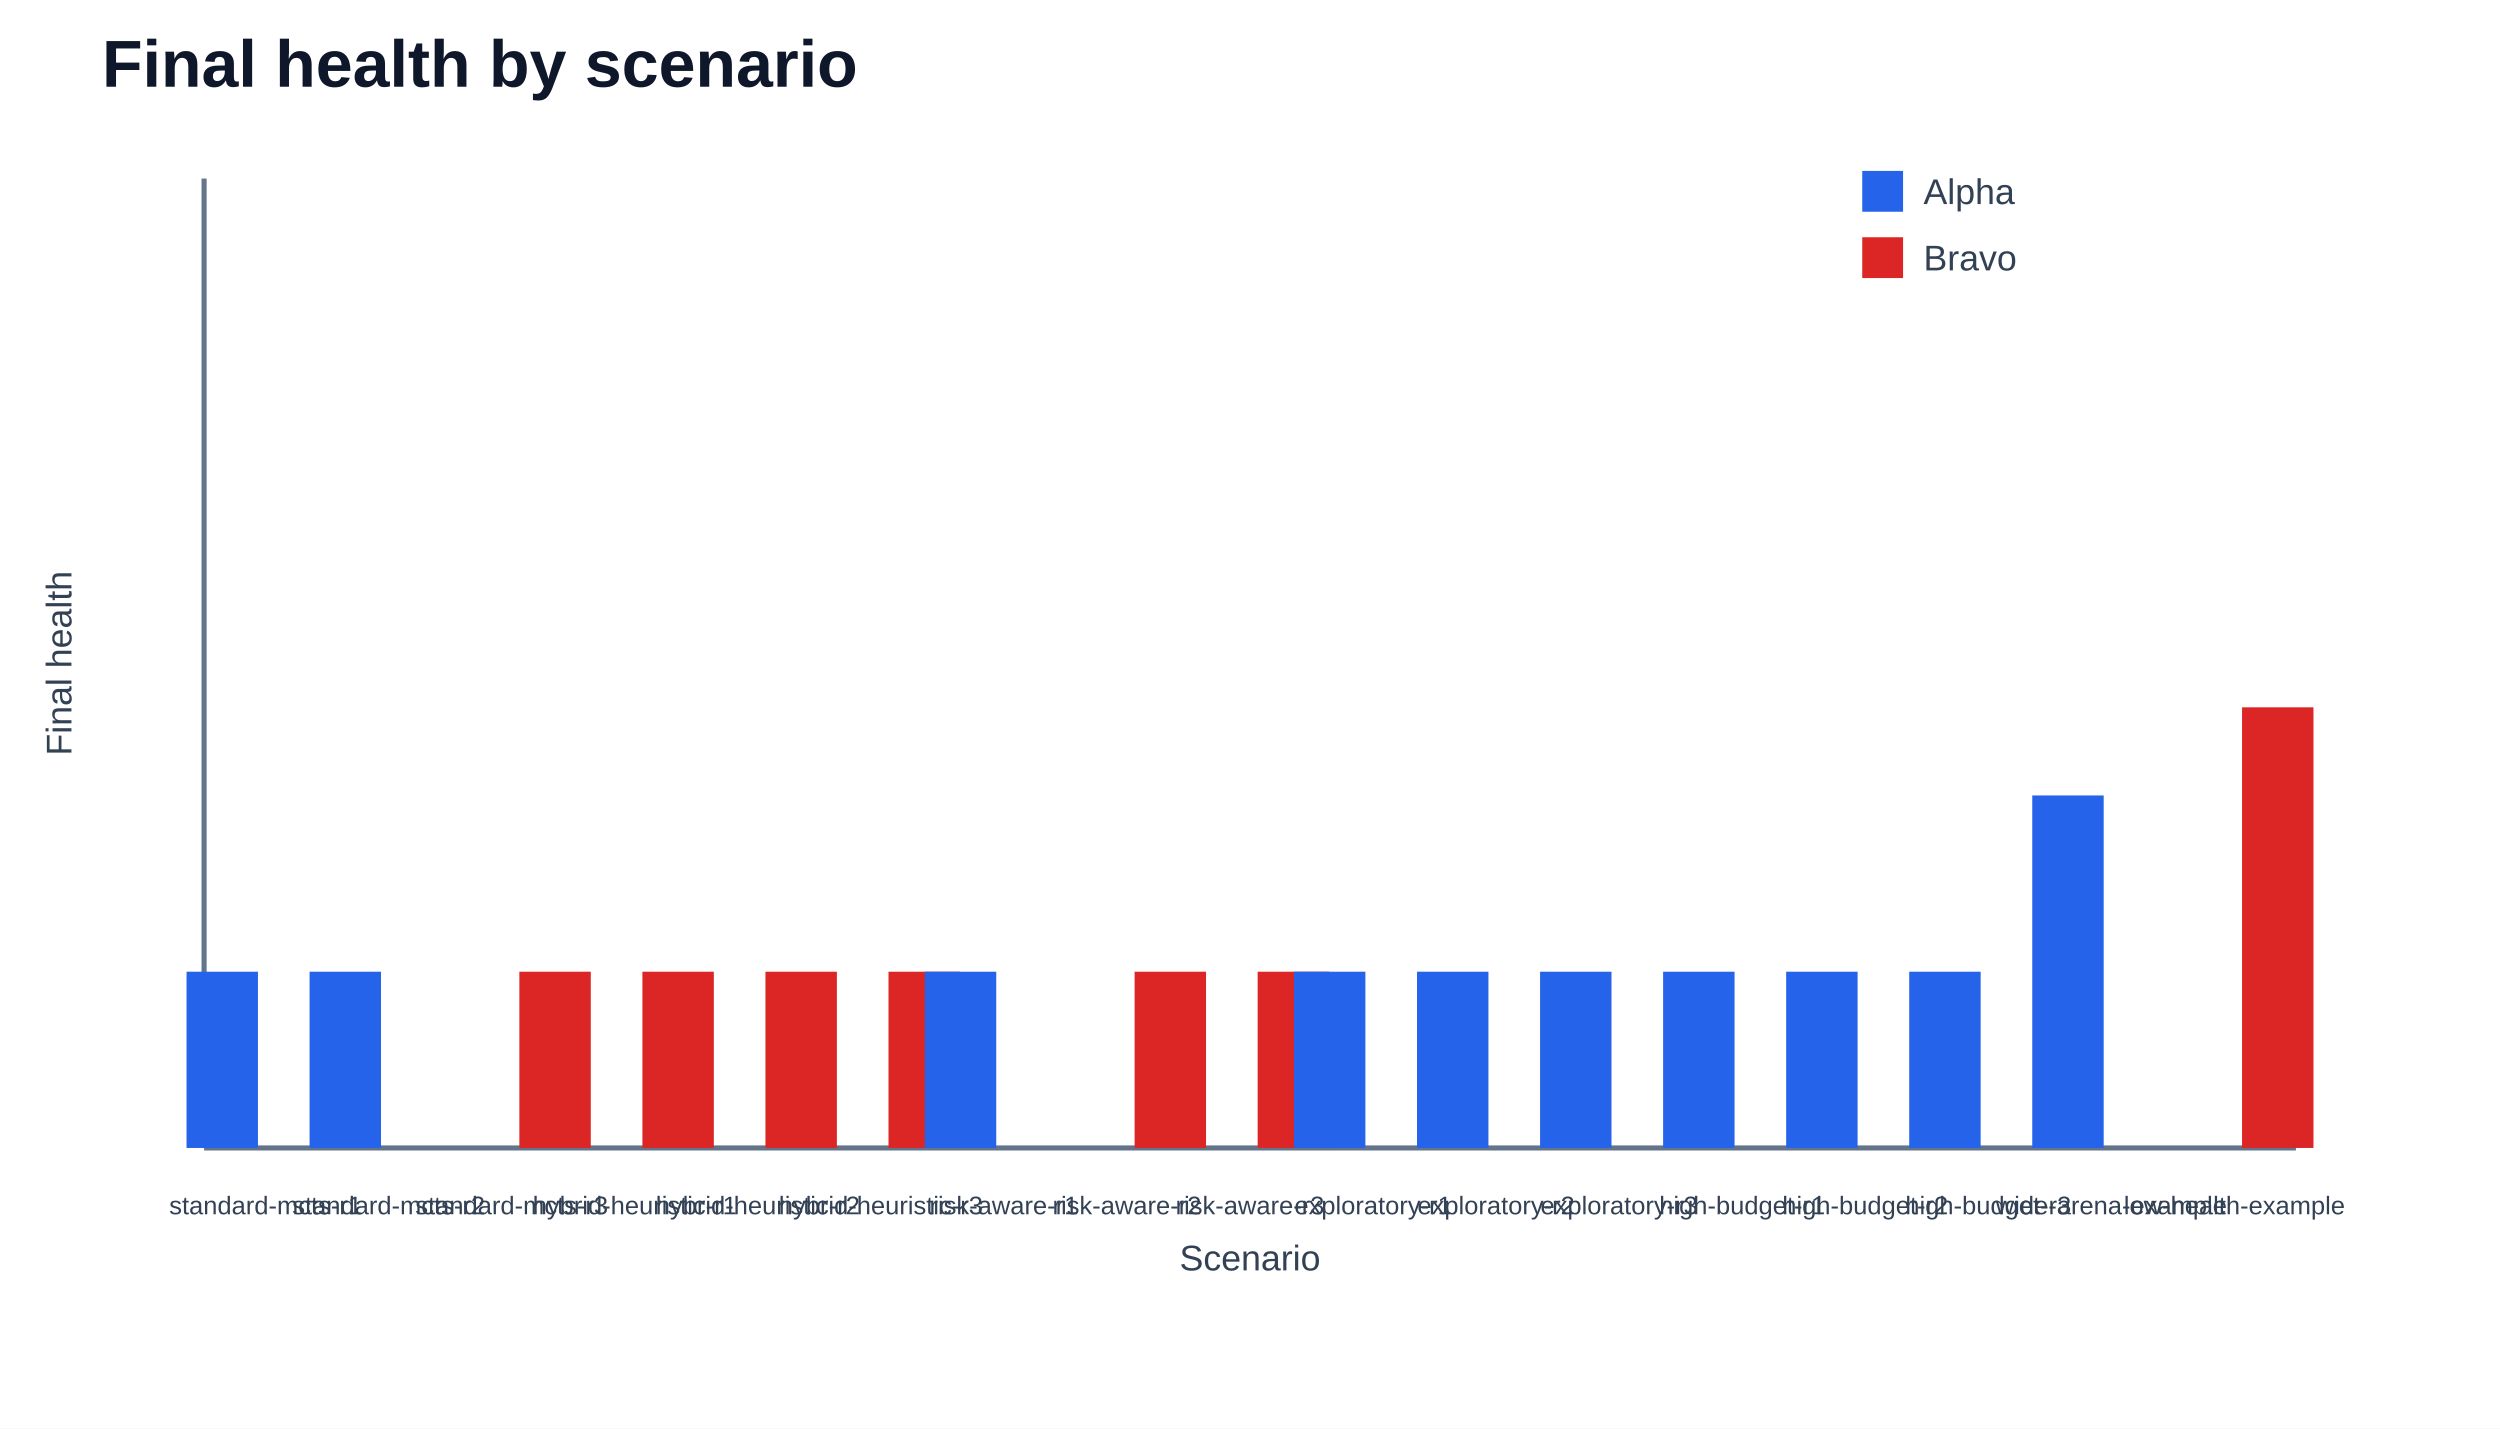
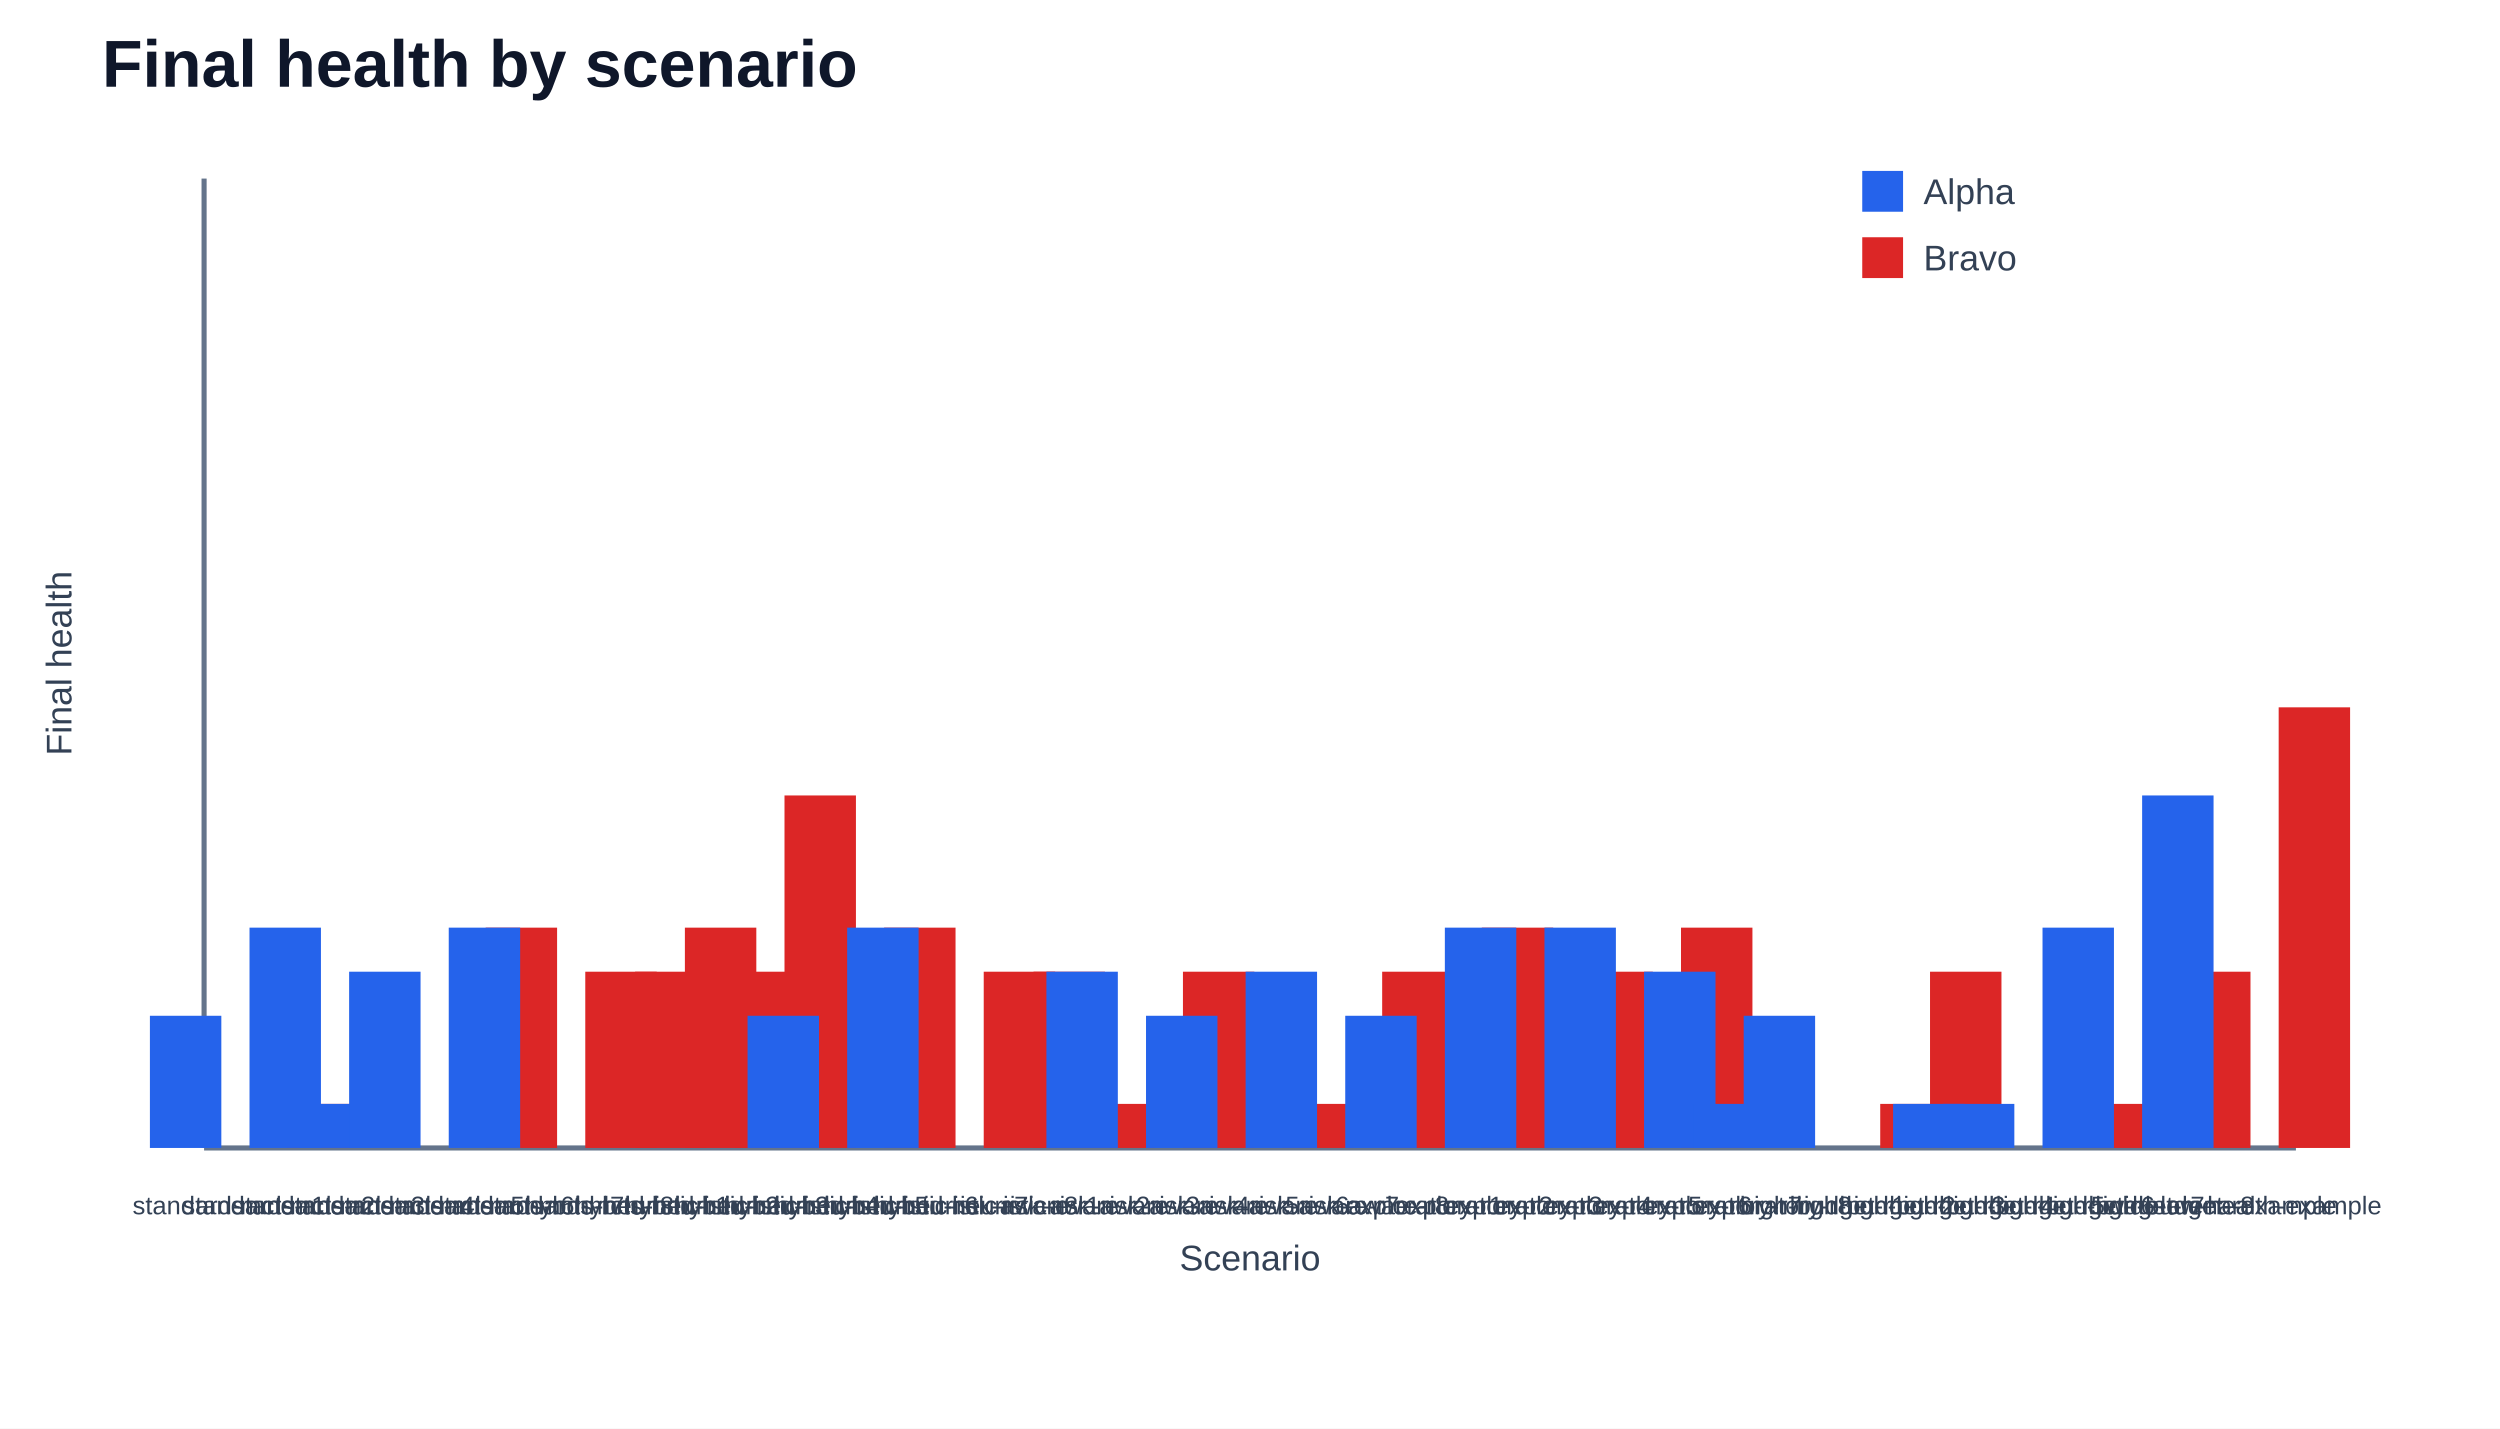
<svg xmlns="http://www.w3.org/2000/svg" width="980" height="560" viewBox="0 0 980 560" role="img" aria-label="Final health by scenario">
  <style>
    text { font-family: Arial, Helvetica, sans-serif; fill: #0f172a; }
    .title { font-size: 26px; font-weight: 700; }
    .label { font-size: 15px; }
    .small { font-size: 14px; fill: #334155; }
    .tiny { font-size: 10px; fill: #334155; }
  </style>
  <rect width="100%" height="100%" fill="#ffffff" />
  <text x="40" y="34" class="title">Final health by scenario</text>
  <line x1="80" y1="450" x2="900" y2="450" stroke="#64748b" stroke-width="2" />
  <line x1="80" y1="70" x2="80" y2="450" stroke="#64748b" stroke-width="2" />
  <text x="490" y="498" text-anchor="middle" class="small">Scenario</text>
  <text x="28" y="260" transform="rotate(-90 28 260)" text-anchor="middle" class="small">Final health</text>
-   <rect x="73.118" y="380.909" width="28" height="69.091" fill="#2563eb" />
-   <rect x="107.118" y="450" width="28" height="0" fill="#dc2626" />
-   <text x="104.118" y="476" text-anchor="middle" class="tiny">standard-mcts-r1</text>
-   <rect x="121.353" y="380.909" width="28" height="69.091" fill="#2563eb" />
-   <rect x="155.353" y="450" width="28" height="0" fill="#dc2626" />
-   <text x="152.353" y="476" text-anchor="middle" class="tiny">standard-mcts-r2</text>
-   <rect x="169.588" y="450" width="28" height="0" fill="#2563eb" />
-   <rect x="203.588" y="380.909" width="28" height="69.091" fill="#dc2626" />
-   <text x="200.588" y="476" text-anchor="middle" class="tiny">standard-mcts-r3</text>
-   <rect x="217.824" y="450" width="28" height="0" fill="#2563eb" />
-   <rect x="251.824" y="380.909" width="28" height="69.091" fill="#dc2626" />
-   <text x="248.824" y="476" text-anchor="middle" class="tiny">hybrid-heuristic-r1</text>
-   <rect x="266.059" y="450" width="28" height="0" fill="#2563eb" />
-   <rect x="300.059" y="380.909" width="28" height="69.091" fill="#dc2626" />
-   <text x="297.059" y="476" text-anchor="middle" class="tiny">hybrid-heuristic-r2</text>
-   <rect x="314.294" y="450" width="28" height="0" fill="#2563eb" />
-   <rect x="348.294" y="380.909" width="28" height="69.091" fill="#dc2626" />
-   <text x="345.294" y="476" text-anchor="middle" class="tiny">hybrid-heuristic-r3</text>
-   <rect x="362.529" y="380.909" width="28" height="69.091" fill="#2563eb" />
-   <rect x="396.529" y="450" width="28" height="0" fill="#dc2626" />
-   <text x="393.529" y="476" text-anchor="middle" class="tiny">risk-aware-r1</text>
-   <rect x="410.765" y="450" width="28" height="0" fill="#2563eb" />
-   <rect x="444.765" y="380.909" width="28" height="69.091" fill="#dc2626" />
-   <text x="441.765" y="476" text-anchor="middle" class="tiny">risk-aware-r2</text>
-   <rect x="459" y="450" width="28" height="0" fill="#2563eb" />
-   <rect x="493" y="380.909" width="28" height="69.091" fill="#dc2626" />
-   <text x="490" y="476" text-anchor="middle" class="tiny">risk-aware-r3</text>
-   <rect x="507.235" y="380.909" width="28" height="69.091" fill="#2563eb" />
-   <rect x="541.235" y="450" width="28" height="0" fill="#dc2626" />
-   <text x="538.235" y="476" text-anchor="middle" class="tiny">exploratory-r1</text>
-   <rect x="555.471" y="380.909" width="28" height="69.091" fill="#2563eb" />
-   <rect x="589.471" y="450" width="28" height="0" fill="#dc2626" />
-   <text x="586.471" y="476" text-anchor="middle" class="tiny">exploratory-r2</text>
-   <rect x="603.706" y="380.909" width="28" height="69.091" fill="#2563eb" />
-   <rect x="637.706" y="450" width="28" height="0" fill="#dc2626" />
-   <text x="634.706" y="476" text-anchor="middle" class="tiny">exploratory-r3</text>
-   <rect x="651.941" y="380.909" width="28" height="69.091" fill="#2563eb" />
-   <rect x="685.941" y="450" width="28" height="0" fill="#dc2626" />
-   <text x="682.941" y="476" text-anchor="middle" class="tiny">high-budget-r1</text>
-   <rect x="700.176" y="380.909" width="28" height="69.091" fill="#2563eb" />
-   <rect x="734.176" y="450" width="28" height="0" fill="#dc2626" />
-   <text x="731.176" y="476" text-anchor="middle" class="tiny">high-budget-r2</text>
-   <rect x="748.412" y="380.909" width="28" height="69.091" fill="#2563eb" />
-   <rect x="782.412" y="450" width="28" height="0" fill="#dc2626" />
-   <text x="779.412" y="476" text-anchor="middle" class="tiny">high-budget-r3</text>
-   <rect x="796.647" y="311.818" width="28" height="138.182" fill="#2563eb" />
-   <rect x="830.647" y="450" width="28" height="0" fill="#dc2626" />
-   <text x="827.647" y="476" text-anchor="middle" class="tiny">wide-arena-example</text>
-   <rect x="844.882" y="450" width="28" height="0" fill="#2563eb" />
-   <rect x="878.882" y="277.273" width="28" height="172.727" fill="#dc2626" />
-   <text x="875.882" y="476" text-anchor="middle" class="tiny">low-health-example</text>
+   <rect x="58.762" y="398.182" width="28" height="51.818" fill="#2563eb" />
+   <rect x="92.762" y="450" width="28" height="0" fill="#dc2626" />
+   <text x="89.762" y="476" text-anchor="middle" class="tiny">standard-mcts-r1</text>
+   <rect x="78.286" y="450" width="28" height="0" fill="#2563eb" />
+   <rect x="112.286" y="432.727" width="28" height="17.273" fill="#dc2626" />
+   <text x="109.286" y="476" text-anchor="middle" class="tiny">standard-mcts-r2</text>
+   <rect x="97.81" y="363.636" width="28" height="86.364" fill="#2563eb" />
+   <rect x="131.81" y="450" width="28" height="0" fill="#dc2626" />
+   <text x="128.81" y="476" text-anchor="middle" class="tiny">standard-mcts-r3</text>
+   <rect x="117.333" y="432.727" width="28" height="17.273" fill="#2563eb" />
+   <rect x="151.333" y="450" width="28" height="0" fill="#dc2626" />
+   <text x="148.333" y="476" text-anchor="middle" class="tiny">standard-mcts-r4</text>
+   <rect x="136.857" y="380.909" width="28" height="69.091" fill="#2563eb" />
+   <rect x="170.857" y="450" width="28" height="0" fill="#dc2626" />
+   <text x="167.857" y="476" text-anchor="middle" class="tiny">standard-mcts-r5</text>
+   <rect x="156.381" y="450" width="28" height="0" fill="#2563eb" />
+   <rect x="190.381" y="363.636" width="28" height="86.364" fill="#dc2626" />
+   <text x="187.381" y="476" text-anchor="middle" class="tiny">standard-mcts-r6</text>
+   <rect x="175.905" y="363.636" width="28" height="86.364" fill="#2563eb" />
+   <rect x="209.905" y="450" width="28" height="0" fill="#dc2626" />
+   <text x="206.905" y="476" text-anchor="middle" class="tiny">standard-mcts-r7</text>
+   <rect x="195.429" y="450" width="28" height="0" fill="#2563eb" />
+   <rect x="229.429" y="380.909" width="28" height="69.091" fill="#dc2626" />
+   <text x="226.429" y="476" text-anchor="middle" class="tiny">standard-mcts-r8</text>
+   <rect x="214.952" y="450" width="28" height="0" fill="#2563eb" />
+   <rect x="248.952" y="380.909" width="28" height="69.091" fill="#dc2626" />
+   <text x="245.952" y="476" text-anchor="middle" class="tiny">hybrid-heuristic-r1</text>
+   <rect x="234.476" y="450" width="28" height="0" fill="#2563eb" />
+   <rect x="268.476" y="363.636" width="28" height="86.364" fill="#dc2626" />
+   <text x="265.476" y="476" text-anchor="middle" class="tiny">hybrid-heuristic-r2</text>
+   <rect x="254" y="450" width="28" height="0" fill="#2563eb" />
+   <rect x="288" y="380.909" width="28" height="69.091" fill="#dc2626" />
+   <text x="285" y="476" text-anchor="middle" class="tiny">hybrid-heuristic-r3</text>
+   <rect x="273.524" y="450" width="28" height="0" fill="#2563eb" />
+   <rect x="307.524" y="311.818" width="28" height="138.182" fill="#dc2626" />
+   <text x="304.524" y="476" text-anchor="middle" class="tiny">hybrid-heuristic-r4</text>
+   <rect x="293.048" y="398.182" width="28" height="51.818" fill="#2563eb" />
+   <rect x="327.048" y="450" width="28" height="0" fill="#dc2626" />
+   <text x="324.048" y="476" text-anchor="middle" class="tiny">hybrid-heuristic-r5</text>
+   <rect x="312.571" y="450" width="28" height="0" fill="#2563eb" />
+   <rect x="346.571" y="363.636" width="28" height="86.364" fill="#dc2626" />
+   <text x="343.571" y="476" text-anchor="middle" class="tiny">hybrid-heuristic-r6</text>
+   <rect x="332.095" y="363.636" width="28" height="86.364" fill="#2563eb" />
+   <rect x="366.095" y="450" width="28" height="0" fill="#dc2626" />
+   <text x="363.095" y="476" text-anchor="middle" class="tiny">hybrid-heuristic-r7</text>
+   <rect x="351.619" y="450" width="28" height="0" fill="#2563eb" />
+   <rect x="385.619" y="380.909" width="28" height="69.091" fill="#dc2626" />
+   <text x="382.619" y="476" text-anchor="middle" class="tiny">hybrid-heuristic-r8</text>
+   <rect x="371.143" y="450" width="28" height="0" fill="#2563eb" />
+   <rect x="405.143" y="380.909" width="28" height="69.091" fill="#dc2626" />
+   <text x="402.143" y="476" text-anchor="middle" class="tiny">risk-aware-r1</text>
+   <rect x="390.667" y="450" width="28" height="0" fill="#2563eb" />
+   <rect x="424.667" y="432.727" width="28" height="17.273" fill="#dc2626" />
+   <text x="421.667" y="476" text-anchor="middle" class="tiny">risk-aware-r2</text>
+   <rect x="410.19" y="380.909" width="28" height="69.091" fill="#2563eb" />
+   <rect x="444.19" y="450" width="28" height="0" fill="#dc2626" />
+   <text x="441.19" y="476" text-anchor="middle" class="tiny">risk-aware-r3</text>
+   <rect x="429.714" y="450" width="28" height="0" fill="#2563eb" />
+   <rect x="463.714" y="380.909" width="28" height="69.091" fill="#dc2626" />
+   <text x="460.714" y="476" text-anchor="middle" class="tiny">risk-aware-r4</text>
+   <rect x="449.238" y="398.182" width="28" height="51.818" fill="#2563eb" />
+   <rect x="483.238" y="450" width="28" height="0" fill="#dc2626" />
+   <text x="480.238" y="476" text-anchor="middle" class="tiny">risk-aware-r5</text>
+   <rect x="468.762" y="450" width="28" height="0" fill="#2563eb" />
+   <rect x="502.762" y="432.727" width="28" height="17.273" fill="#dc2626" />
+   <text x="499.762" y="476" text-anchor="middle" class="tiny">risk-aware-r6</text>
+   <rect x="488.286" y="380.909" width="28" height="69.091" fill="#2563eb" />
+   <rect x="522.286" y="450" width="28" height="0" fill="#dc2626" />
+   <text x="519.286" y="476" text-anchor="middle" class="tiny">risk-aware-r7</text>
+   <rect x="507.81" y="450" width="28" height="0" fill="#2563eb" />
+   <rect x="541.81" y="380.909" width="28" height="69.091" fill="#dc2626" />
+   <text x="538.81" y="476" text-anchor="middle" class="tiny">risk-aware-r8</text>
+   <rect x="527.333" y="398.182" width="28" height="51.818" fill="#2563eb" />
+   <rect x="561.333" y="450" width="28" height="0" fill="#dc2626" />
+   <text x="558.333" y="476" text-anchor="middle" class="tiny">exploratory-r1</text>
+   <rect x="546.857" y="450" width="28" height="0" fill="#2563eb" />
+   <rect x="580.857" y="363.636" width="28" height="86.364" fill="#dc2626" />
+   <text x="577.857" y="476" text-anchor="middle" class="tiny">exploratory-r2</text>
+   <rect x="566.381" y="363.636" width="28" height="86.364" fill="#2563eb" />
+   <rect x="600.381" y="450" width="28" height="0" fill="#dc2626" />
+   <text x="597.381" y="476" text-anchor="middle" class="tiny">exploratory-r3</text>
+   <rect x="585.905" y="450" width="28" height="0" fill="#2563eb" />
+   <rect x="619.905" y="380.909" width="28" height="69.091" fill="#dc2626" />
+   <text x="616.905" y="476" text-anchor="middle" class="tiny">exploratory-r4</text>
+   <rect x="605.429" y="363.636" width="28" height="86.364" fill="#2563eb" />
+   <rect x="639.429" y="450" width="28" height="0" fill="#dc2626" />
+   <text x="636.429" y="476" text-anchor="middle" class="tiny">exploratory-r5</text>
+   <rect x="624.952" y="450" width="28" height="0" fill="#2563eb" />
+   <rect x="658.952" y="363.636" width="28" height="86.364" fill="#dc2626" />
+   <text x="655.952" y="476" text-anchor="middle" class="tiny">exploratory-r6</text>
+   <rect x="644.476" y="380.909" width="28" height="69.091" fill="#2563eb" />
+   <rect x="678.476" y="450" width="28" height="0" fill="#dc2626" />
+   <text x="675.476" y="476" text-anchor="middle" class="tiny">exploratory-r7</text>
+   <rect x="664" y="432.727" width="28" height="17.273" fill="#2563eb" />
+   <rect x="698" y="450" width="28" height="0" fill="#dc2626" />
+   <text x="695" y="476" text-anchor="middle" class="tiny">exploratory-r8</text>
+   <rect x="683.524" y="398.182" width="28" height="51.818" fill="#2563eb" />
+   <rect x="717.524" y="450" width="28" height="0" fill="#dc2626" />
+   <text x="714.524" y="476" text-anchor="middle" class="tiny">high-budget-r1</text>
+   <rect x="703.048" y="450" width="28" height="0" fill="#2563eb" />
+   <rect x="737.048" y="432.727" width="28" height="17.273" fill="#dc2626" />
+   <text x="734.048" y="476" text-anchor="middle" class="tiny">high-budget-r2</text>
+   <rect x="722.571" y="450" width="28" height="0" fill="#2563eb" />
+   <rect x="756.571" y="380.909" width="28" height="69.091" fill="#dc2626" />
+   <text x="753.571" y="476" text-anchor="middle" class="tiny">high-budget-r3</text>
+   <rect x="742.095" y="432.727" width="28" height="17.273" fill="#2563eb" />
+   <rect x="776.095" y="450" width="28" height="0" fill="#dc2626" />
+   <text x="773.095" y="476" text-anchor="middle" class="tiny">high-budget-r4</text>
+   <rect x="761.619" y="432.727" width="28" height="17.273" fill="#2563eb" />
+   <rect x="795.619" y="450" width="28" height="0" fill="#dc2626" />
+   <text x="792.619" y="476" text-anchor="middle" class="tiny">high-budget-r5</text>
+   <rect x="781.143" y="450" width="28" height="0" fill="#2563eb" />
+   <rect x="815.143" y="432.727" width="28" height="17.273" fill="#dc2626" />
+   <text x="812.143" y="476" text-anchor="middle" class="tiny">high-budget-r6</text>
+   <rect x="800.667" y="363.636" width="28" height="86.364" fill="#2563eb" />
+   <rect x="834.667" y="450" width="28" height="0" fill="#dc2626" />
+   <text x="831.667" y="476" text-anchor="middle" class="tiny">high-budget-r7</text>
+   <rect x="820.19" y="450" width="28" height="0" fill="#2563eb" />
+   <rect x="854.19" y="380.909" width="28" height="69.091" fill="#dc2626" />
+   <text x="851.19" y="476" text-anchor="middle" class="tiny">high-budget-r8</text>
+   <rect x="839.714" y="311.818" width="28" height="138.182" fill="#2563eb" />
+   <rect x="873.714" y="450" width="28" height="0" fill="#dc2626" />
+   <text x="870.714" y="476" text-anchor="middle" class="tiny">wide-arena-example</text>
+   <rect x="859.238" y="450" width="28" height="0" fill="#2563eb" />
+   <rect x="893.238" y="277.273" width="28" height="172.727" fill="#dc2626" />
+   <text x="890.238" y="476" text-anchor="middle" class="tiny">low-health-example</text>
  <rect x="730" y="67" width="16" height="16" fill="#2563eb" />
  <text x="754" y="80" class="small">Alpha</text>
  <rect x="730" y="93" width="16" height="16" fill="#dc2626" />
  <text x="754" y="106" class="small">Bravo</text>
</svg>
